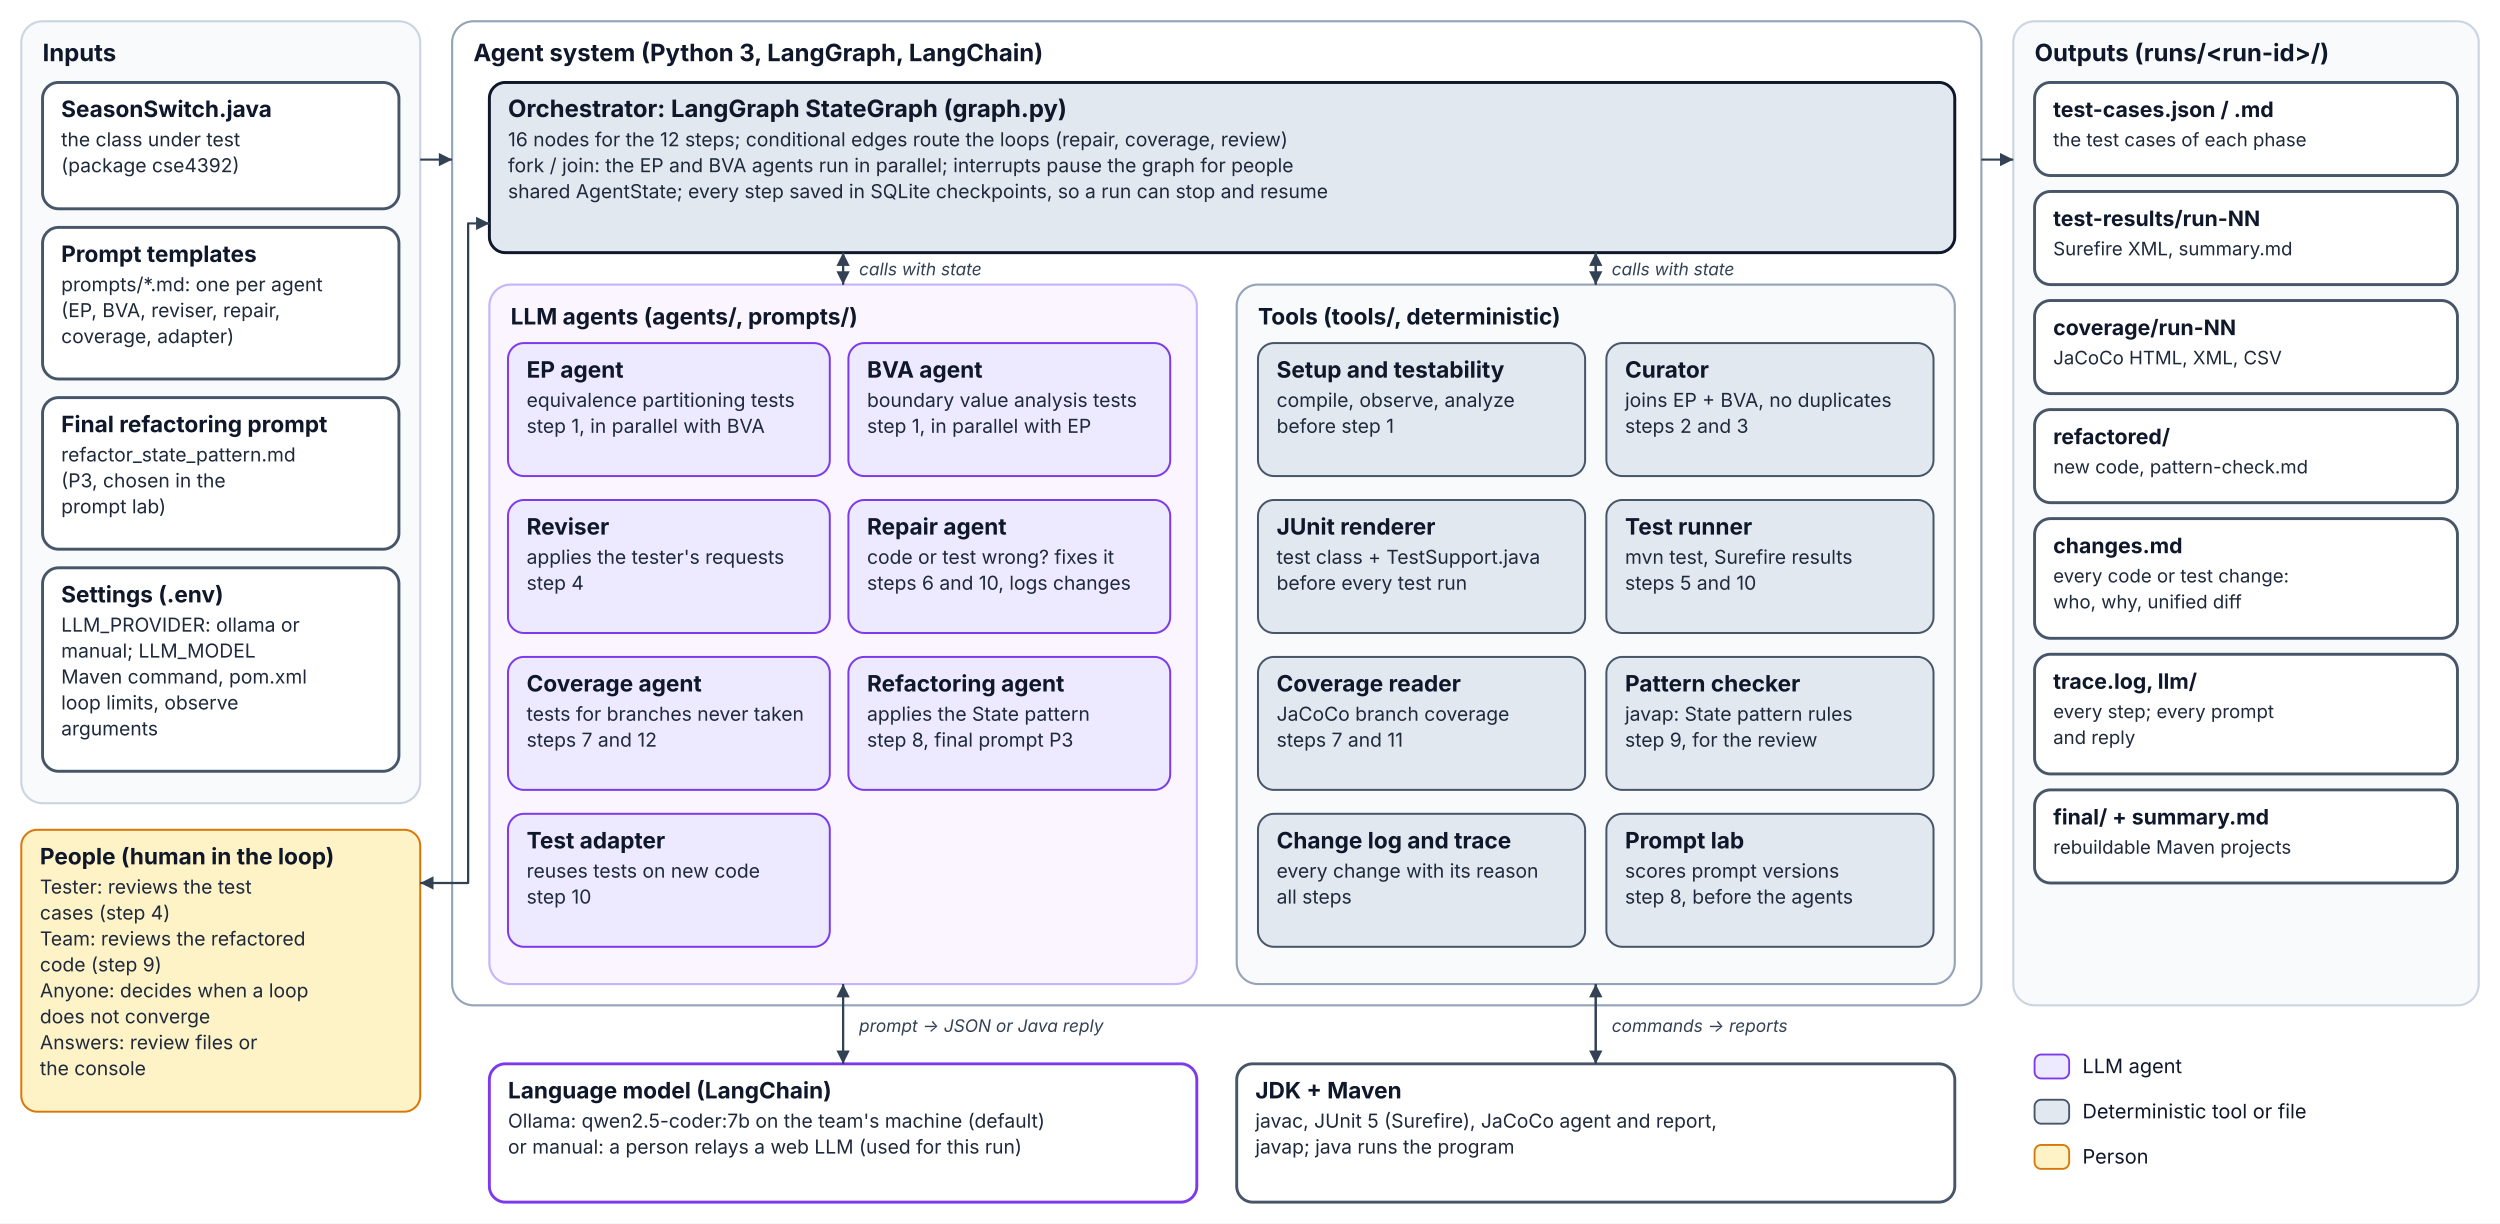
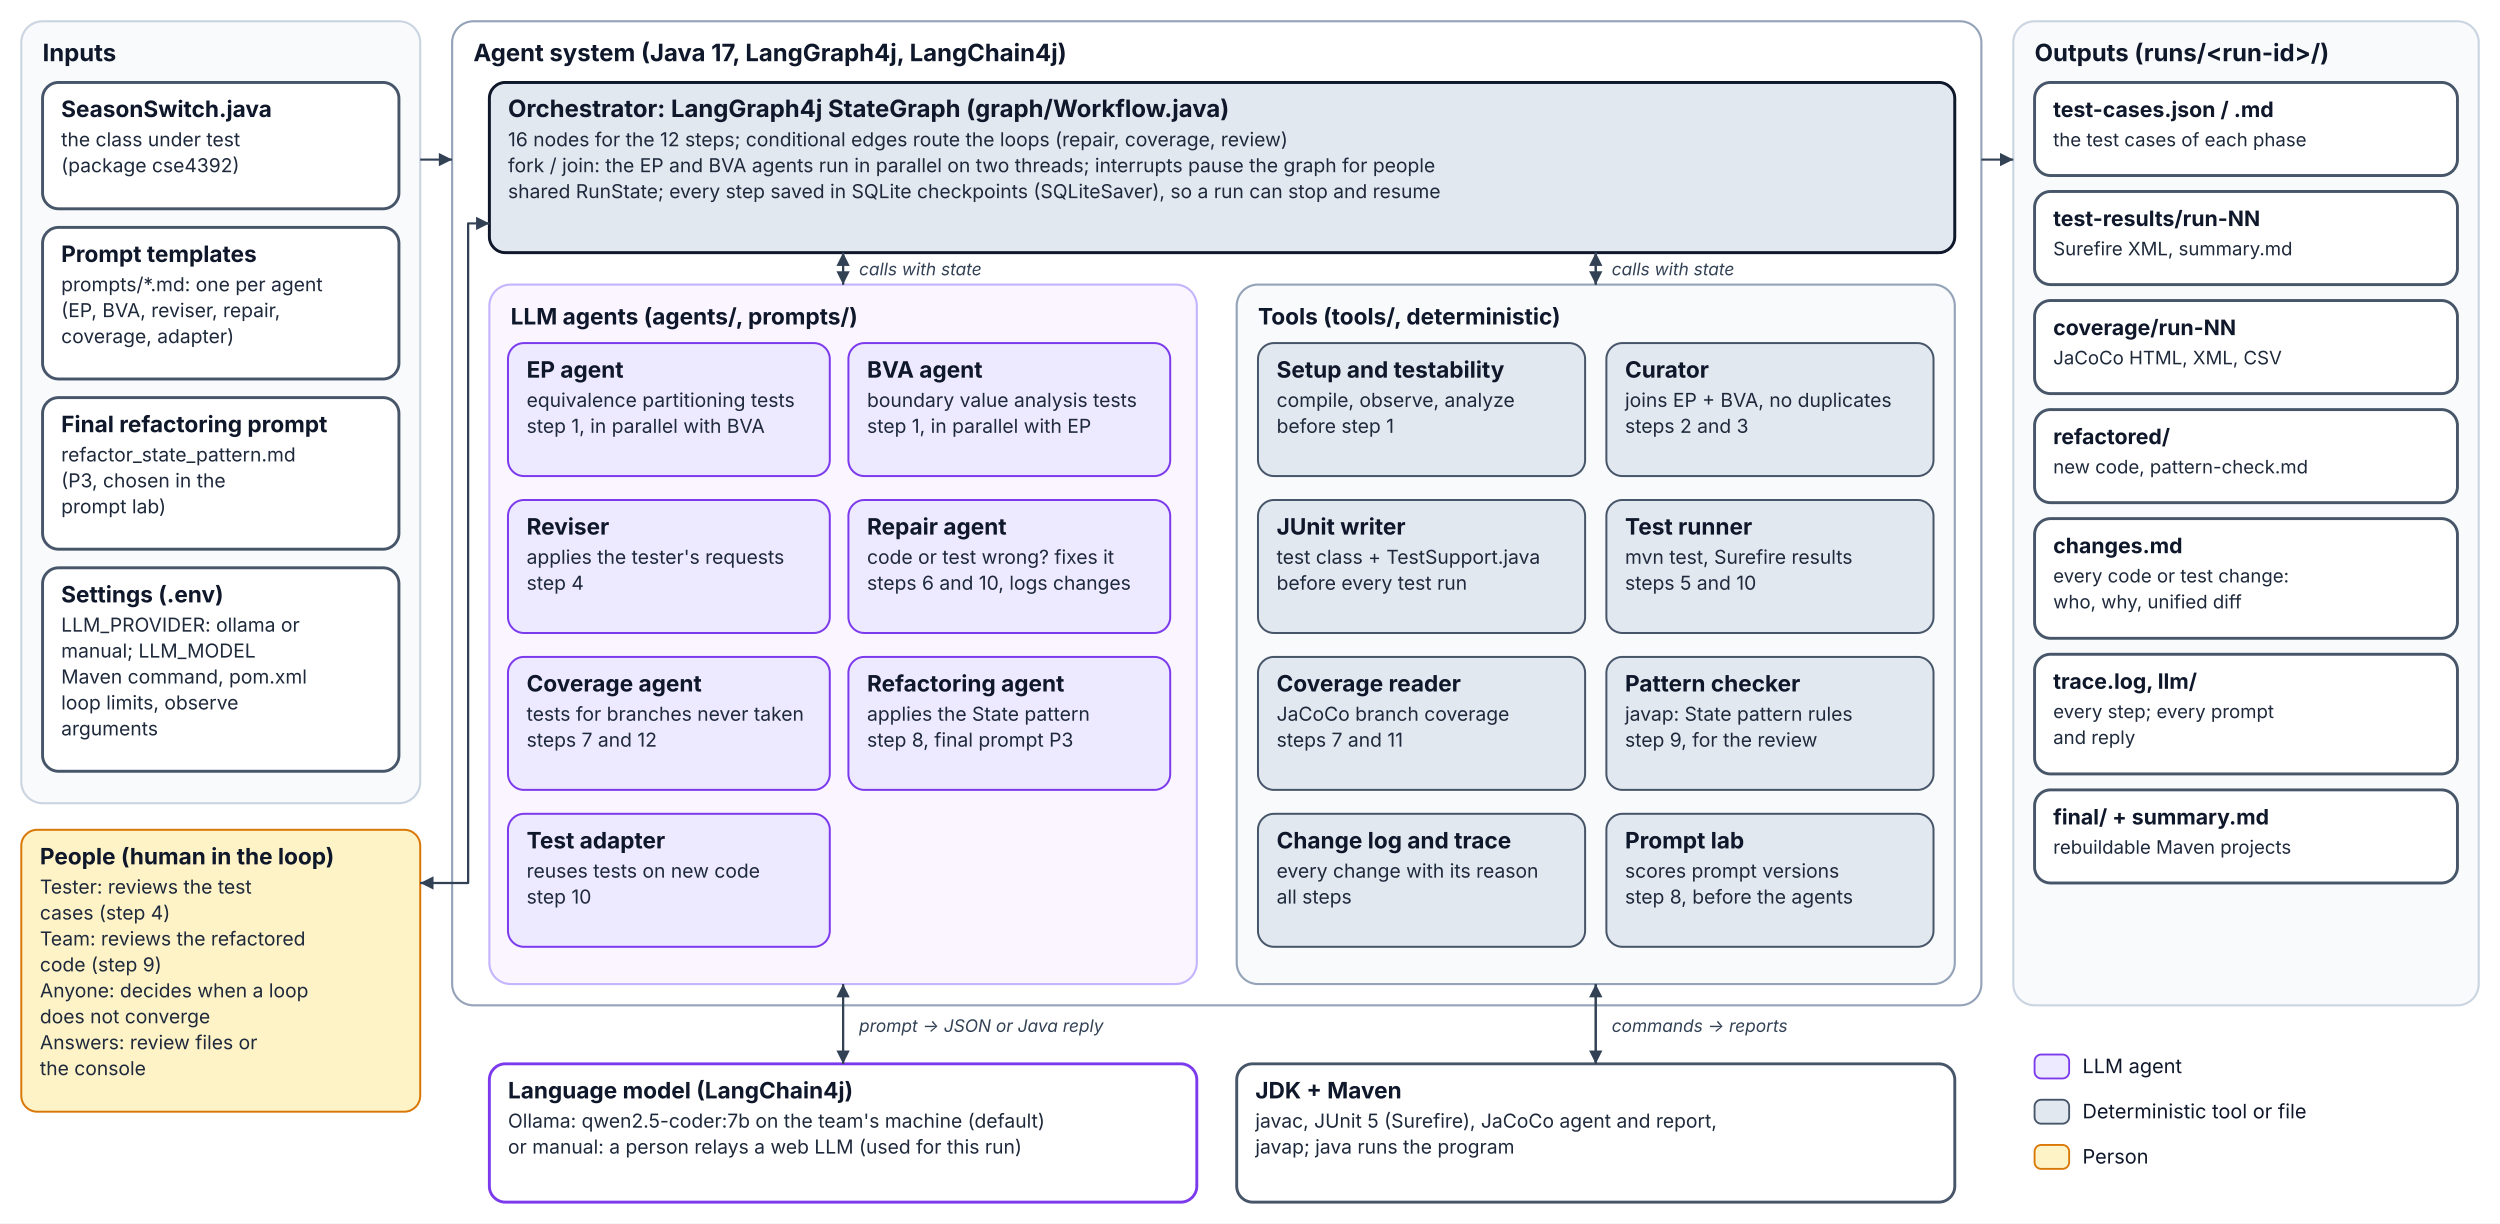
<svg xmlns="http://www.w3.org/2000/svg" width="1880" height="920" viewBox="0 0 1880 920">
  <rect width="100%" height="100%" fill="white" />
  <rect x="16" y="16" width="300" height="588" rx="16" fill="#F8FAFC" stroke="#CBD5E1" stroke-width="1.6" />
  <text x="32.0" y="46.0" font-family="Inter, 'Segoe UI', Helvetica, Arial, sans-serif" font-size="18" font-weight="700" text-anchor="start" fill="#0F172A">Inputs</text>
  <rect x="32" y="62" width="268" height="95" rx="12" fill="white" stroke="#475569" stroke-width="2.2" />
  <text x="46.0" y="88.0" font-family="Inter, 'Segoe UI', Helvetica, Arial, sans-serif" font-size="17" font-weight="700" text-anchor="start" fill="#0F172A">SeasonSwitch.java</text>
  <text x="46.0" y="110.0" font-family="Inter, 'Segoe UI', Helvetica, Arial, sans-serif" font-size="14.5" font-weight="400" text-anchor="start" fill="#1E293B">the class under test</text>
  <text x="46.0" y="129.5" font-family="Inter, 'Segoe UI', Helvetica, Arial, sans-serif" font-size="14.5" font-weight="400" text-anchor="start" fill="#1E293B">(package cse4392)</text>
  <rect x="32" y="171" width="268" height="114" rx="12" fill="white" stroke="#475569" stroke-width="2.2" />
  <text x="46.0" y="197.0" font-family="Inter, 'Segoe UI', Helvetica, Arial, sans-serif" font-size="17" font-weight="700" text-anchor="start" fill="#0F172A">Prompt templates</text>
  <text x="46.0" y="219.0" font-family="Inter, 'Segoe UI', Helvetica, Arial, sans-serif" font-size="14.5" font-weight="400" text-anchor="start" fill="#1E293B">prompts/*.md: one per agent</text>
  <text x="46.0" y="238.5" font-family="Inter, 'Segoe UI', Helvetica, Arial, sans-serif" font-size="14.5" font-weight="400" text-anchor="start" fill="#1E293B">(EP, BVA, reviser, repair,</text>
  <text x="46.0" y="258.0" font-family="Inter, 'Segoe UI', Helvetica, Arial, sans-serif" font-size="14.5" font-weight="400" text-anchor="start" fill="#1E293B">coverage, adapter)</text>
  <rect x="32" y="299" width="268" height="114" rx="12" fill="white" stroke="#475569" stroke-width="2.2" />
  <text x="46.0" y="325.0" font-family="Inter, 'Segoe UI', Helvetica, Arial, sans-serif" font-size="17" font-weight="700" text-anchor="start" fill="#0F172A">Final refactoring prompt</text>
  <text x="46.0" y="347.0" font-family="Inter, 'Segoe UI', Helvetica, Arial, sans-serif" font-size="14.5" font-weight="400" text-anchor="start" fill="#1E293B">refactor_state_pattern.md</text>
  <text x="46.0" y="366.5" font-family="Inter, 'Segoe UI', Helvetica, Arial, sans-serif" font-size="14.5" font-weight="400" text-anchor="start" fill="#1E293B">(P3, chosen in the</text>
  <text x="46.0" y="386.0" font-family="Inter, 'Segoe UI', Helvetica, Arial, sans-serif" font-size="14.5" font-weight="400" text-anchor="start" fill="#1E293B">prompt lab)</text>
  <rect x="32" y="427" width="268" height="153" rx="12" fill="white" stroke="#475569" stroke-width="2.2" />
  <text x="46.0" y="453.0" font-family="Inter, 'Segoe UI', Helvetica, Arial, sans-serif" font-size="17" font-weight="700" text-anchor="start" fill="#0F172A">Settings (.env)</text>
  <text x="46.0" y="475.0" font-family="Inter, 'Segoe UI', Helvetica, Arial, sans-serif" font-size="14.5" font-weight="400" text-anchor="start" fill="#1E293B">LLM_PROVIDER: ollama or</text>
  <text x="46.0" y="494.5" font-family="Inter, 'Segoe UI', Helvetica, Arial, sans-serif" font-size="14.5" font-weight="400" text-anchor="start" fill="#1E293B">manual; LLM_MODEL</text>
  <text x="46.0" y="514.0" font-family="Inter, 'Segoe UI', Helvetica, Arial, sans-serif" font-size="14.5" font-weight="400" text-anchor="start" fill="#1E293B">Maven command, pom.xml</text>
  <text x="46.0" y="533.5" font-family="Inter, 'Segoe UI', Helvetica, Arial, sans-serif" font-size="14.5" font-weight="400" text-anchor="start" fill="#1E293B">loop limits, observe</text>
  <text x="46.0" y="553.0" font-family="Inter, 'Segoe UI', Helvetica, Arial, sans-serif" font-size="14.5" font-weight="400" text-anchor="start" fill="#1E293B">arguments</text>
  <rect x="16" y="624" width="300" height="212" rx="12" fill="#FEF3C7" stroke="#D97706" stroke-width="1.5" />
  <text x="30.0" y="650.0" font-family="Inter, 'Segoe UI', Helvetica, Arial, sans-serif" font-size="17" font-weight="700" text-anchor="start" fill="#0F172A">People (human in the loop)</text>
  <text x="30.0" y="672.0" font-family="Inter, 'Segoe UI', Helvetica, Arial, sans-serif" font-size="14.5" font-weight="400" text-anchor="start" fill="#1E293B">Tester: reviews the test</text>
  <text x="30.0" y="691.5" font-family="Inter, 'Segoe UI', Helvetica, Arial, sans-serif" font-size="14.5" font-weight="400" text-anchor="start" fill="#1E293B">cases (step 4)</text>
  <text x="30.0" y="711.0" font-family="Inter, 'Segoe UI', Helvetica, Arial, sans-serif" font-size="14.5" font-weight="400" text-anchor="start" fill="#1E293B">Team: reviews the refactored</text>
  <text x="30.0" y="730.5" font-family="Inter, 'Segoe UI', Helvetica, Arial, sans-serif" font-size="14.5" font-weight="400" text-anchor="start" fill="#1E293B">code (step 9)</text>
  <text x="30.0" y="750.0" font-family="Inter, 'Segoe UI', Helvetica, Arial, sans-serif" font-size="14.5" font-weight="400" text-anchor="start" fill="#1E293B">Anyone: decides when a loop</text>
  <text x="30.0" y="769.5" font-family="Inter, 'Segoe UI', Helvetica, Arial, sans-serif" font-size="14.5" font-weight="400" text-anchor="start" fill="#1E293B">does not converge</text>
  <text x="30.0" y="789.0" font-family="Inter, 'Segoe UI', Helvetica, Arial, sans-serif" font-size="14.5" font-weight="400" text-anchor="start" fill="#1E293B">Answers: review files or</text>
  <text x="30.0" y="808.5" font-family="Inter, 'Segoe UI', Helvetica, Arial, sans-serif" font-size="14.5" font-weight="400" text-anchor="start" fill="#1E293B">the console</text>
  <rect x="340" y="16" width="1150" height="740" rx="16" fill="#FFFFFF" stroke="#94A3B8" stroke-width="1.6" />
-   <text x="356.0" y="46.0" font-family="Inter, 'Segoe UI', Helvetica, Arial, sans-serif" font-size="18" font-weight="700" text-anchor="start" fill="#0F172A">Agent system  (Python 3, LangGraph, LangChain)</text>
+   <text x="356.0" y="46.0" font-family="Inter, 'Segoe UI', Helvetica, Arial, sans-serif" font-size="18" font-weight="700" text-anchor="start" fill="#0F172A">Agent system  (Java 17, LangGraph4j, LangChain4j)</text>
  <rect x="368" y="62" width="1102" height="128" rx="12" fill="#E2E8F0" stroke="#475569" stroke-width="1.5" />
-   <text x="382.0" y="88.0" font-family="Inter, 'Segoe UI', Helvetica, Arial, sans-serif" font-size="18" font-weight="700" text-anchor="start" fill="#0F172A">Orchestrator: LangGraph StateGraph  (graph.py)</text>
+   <text x="382.0" y="88.0" font-family="Inter, 'Segoe UI', Helvetica, Arial, sans-serif" font-size="18" font-weight="700" text-anchor="start" fill="#0F172A">Orchestrator: LangGraph4j StateGraph  (graph/Workflow.java)</text>
  <text x="382.0" y="110.0" font-family="Inter, 'Segoe UI', Helvetica, Arial, sans-serif" font-size="14.5" font-weight="400" text-anchor="start" fill="#1E293B">16 nodes for the 12 steps; conditional edges route the loops (repair, coverage, review)</text>
-   <text x="382.0" y="129.5" font-family="Inter, 'Segoe UI', Helvetica, Arial, sans-serif" font-size="14.5" font-weight="400" text-anchor="start" fill="#1E293B">fork / join: the EP and BVA agents run in parallel; interrupts pause the graph for people</text>
-   <text x="382.0" y="149.0" font-family="Inter, 'Segoe UI', Helvetica, Arial, sans-serif" font-size="14.5" font-weight="400" text-anchor="start" fill="#1E293B">shared AgentState; every step saved in SQLite checkpoints, so a run can stop and resume</text>
+   <text x="382.0" y="129.5" font-family="Inter, 'Segoe UI', Helvetica, Arial, sans-serif" font-size="14.5" font-weight="400" text-anchor="start" fill="#1E293B">fork / join: the EP and BVA agents run in parallel on two threads; interrupts pause the graph for people</text>
+   <text x="382.0" y="149.0" font-family="Inter, 'Segoe UI', Helvetica, Arial, sans-serif" font-size="14.5" font-weight="400" text-anchor="start" fill="#1E293B">shared RunState; every step saved in SQLite checkpoints (SQLiteSaver), so a run can stop and resume</text>
  <rect x="368" y="62" width="1102" height="128" rx="12" fill="none" stroke="#0F172A" stroke-width="2.2" />
  <rect x="368" y="214" width="532" height="526" rx="16" fill="#FAF5FF" stroke="#C4B5FD" stroke-width="1.6" />
  <text x="384.0" y="244.0" font-family="Inter, 'Segoe UI', Helvetica, Arial, sans-serif" font-size="17" font-weight="700" text-anchor="start" fill="#0F172A">LLM agents  (agents/, prompts/)</text>
  <rect x="382" y="258" width="242" height="100" rx="12" fill="#EDE9FE" stroke="#7C3AED" stroke-width="1.5" />
  <text x="396.0" y="284.0" font-family="Inter, 'Segoe UI', Helvetica, Arial, sans-serif" font-size="17" font-weight="700" text-anchor="start" fill="#0F172A">EP agent</text>
  <text x="396.0" y="306.0" font-family="Inter, 'Segoe UI', Helvetica, Arial, sans-serif" font-size="14.5" font-weight="400" text-anchor="start" fill="#1E293B">equivalence partitioning tests</text>
  <text x="396.0" y="325.5" font-family="Inter, 'Segoe UI', Helvetica, Arial, sans-serif" font-size="14.5" font-weight="400" text-anchor="start" fill="#1E293B">step 1, in parallel with BVA</text>
  <rect x="638" y="258" width="242" height="100" rx="12" fill="#EDE9FE" stroke="#7C3AED" stroke-width="1.5" />
  <text x="652.0" y="284.0" font-family="Inter, 'Segoe UI', Helvetica, Arial, sans-serif" font-size="17" font-weight="700" text-anchor="start" fill="#0F172A">BVA agent</text>
  <text x="652.0" y="306.0" font-family="Inter, 'Segoe UI', Helvetica, Arial, sans-serif" font-size="14.5" font-weight="400" text-anchor="start" fill="#1E293B">boundary value analysis tests</text>
  <text x="652.0" y="325.5" font-family="Inter, 'Segoe UI', Helvetica, Arial, sans-serif" font-size="14.5" font-weight="400" text-anchor="start" fill="#1E293B">step 1, in parallel with EP</text>
  <rect x="382" y="376" width="242" height="100" rx="12" fill="#EDE9FE" stroke="#7C3AED" stroke-width="1.5" />
  <text x="396.0" y="402.0" font-family="Inter, 'Segoe UI', Helvetica, Arial, sans-serif" font-size="17" font-weight="700" text-anchor="start" fill="#0F172A">Reviser</text>
  <text x="396.0" y="424.0" font-family="Inter, 'Segoe UI', Helvetica, Arial, sans-serif" font-size="14.5" font-weight="400" text-anchor="start" fill="#1E293B">applies the tester's requests</text>
  <text x="396.0" y="443.5" font-family="Inter, 'Segoe UI', Helvetica, Arial, sans-serif" font-size="14.5" font-weight="400" text-anchor="start" fill="#1E293B">step 4</text>
  <rect x="638" y="376" width="242" height="100" rx="12" fill="#EDE9FE" stroke="#7C3AED" stroke-width="1.5" />
  <text x="652.0" y="402.0" font-family="Inter, 'Segoe UI', Helvetica, Arial, sans-serif" font-size="17" font-weight="700" text-anchor="start" fill="#0F172A">Repair agent</text>
  <text x="652.0" y="424.0" font-family="Inter, 'Segoe UI', Helvetica, Arial, sans-serif" font-size="14.5" font-weight="400" text-anchor="start" fill="#1E293B">code or test wrong? fixes it</text>
  <text x="652.0" y="443.5" font-family="Inter, 'Segoe UI', Helvetica, Arial, sans-serif" font-size="14.5" font-weight="400" text-anchor="start" fill="#1E293B">steps 6 and 10, logs changes</text>
  <rect x="382" y="494" width="242" height="100" rx="12" fill="#EDE9FE" stroke="#7C3AED" stroke-width="1.5" />
  <text x="396.0" y="520.0" font-family="Inter, 'Segoe UI', Helvetica, Arial, sans-serif" font-size="17" font-weight="700" text-anchor="start" fill="#0F172A">Coverage agent</text>
  <text x="396.0" y="542.0" font-family="Inter, 'Segoe UI', Helvetica, Arial, sans-serif" font-size="14.5" font-weight="400" text-anchor="start" fill="#1E293B">tests for branches never taken</text>
  <text x="396.0" y="561.5" font-family="Inter, 'Segoe UI', Helvetica, Arial, sans-serif" font-size="14.5" font-weight="400" text-anchor="start" fill="#1E293B">steps 7 and 12</text>
  <rect x="638" y="494" width="242" height="100" rx="12" fill="#EDE9FE" stroke="#7C3AED" stroke-width="1.5" />
  <text x="652.0" y="520.0" font-family="Inter, 'Segoe UI', Helvetica, Arial, sans-serif" font-size="17" font-weight="700" text-anchor="start" fill="#0F172A">Refactoring agent</text>
  <text x="652.0" y="542.0" font-family="Inter, 'Segoe UI', Helvetica, Arial, sans-serif" font-size="14.5" font-weight="400" text-anchor="start" fill="#1E293B">applies the State pattern</text>
  <text x="652.0" y="561.5" font-family="Inter, 'Segoe UI', Helvetica, Arial, sans-serif" font-size="14.5" font-weight="400" text-anchor="start" fill="#1E293B">step 8, final prompt P3</text>
  <rect x="382" y="612" width="242" height="100" rx="12" fill="#EDE9FE" stroke="#7C3AED" stroke-width="1.5" />
  <text x="396.0" y="638.0" font-family="Inter, 'Segoe UI', Helvetica, Arial, sans-serif" font-size="17" font-weight="700" text-anchor="start" fill="#0F172A">Test adapter</text>
  <text x="396.0" y="660.0" font-family="Inter, 'Segoe UI', Helvetica, Arial, sans-serif" font-size="14.5" font-weight="400" text-anchor="start" fill="#1E293B">reuses tests on new code</text>
  <text x="396.0" y="679.5" font-family="Inter, 'Segoe UI', Helvetica, Arial, sans-serif" font-size="14.5" font-weight="400" text-anchor="start" fill="#1E293B">step 10</text>
  <rect x="930" y="214" width="540" height="526" rx="16" fill="#F8FAFC" stroke="#94A3B8" stroke-width="1.6" />
  <text x="946.0" y="244.0" font-family="Inter, 'Segoe UI', Helvetica, Arial, sans-serif" font-size="17" font-weight="700" text-anchor="start" fill="#0F172A">Tools  (tools/, deterministic)</text>
  <rect x="946" y="258" width="246" height="100" rx="12" fill="#E2E8F0" stroke="#475569" stroke-width="1.5" />
  <text x="960.0" y="284.0" font-family="Inter, 'Segoe UI', Helvetica, Arial, sans-serif" font-size="17" font-weight="700" text-anchor="start" fill="#0F172A">Setup and testability</text>
  <text x="960.0" y="306.0" font-family="Inter, 'Segoe UI', Helvetica, Arial, sans-serif" font-size="14.5" font-weight="400" text-anchor="start" fill="#1E293B">compile, observe, analyze</text>
  <text x="960.0" y="325.5" font-family="Inter, 'Segoe UI', Helvetica, Arial, sans-serif" font-size="14.5" font-weight="400" text-anchor="start" fill="#1E293B">before step 1</text>
  <rect x="1208" y="258" width="246" height="100" rx="12" fill="#E2E8F0" stroke="#475569" stroke-width="1.5" />
  <text x="1222.0" y="284.0" font-family="Inter, 'Segoe UI', Helvetica, Arial, sans-serif" font-size="17" font-weight="700" text-anchor="start" fill="#0F172A">Curator</text>
  <text x="1222.0" y="306.0" font-family="Inter, 'Segoe UI', Helvetica, Arial, sans-serif" font-size="14.5" font-weight="400" text-anchor="start" fill="#1E293B">joins EP + BVA, no duplicates</text>
  <text x="1222.0" y="325.5" font-family="Inter, 'Segoe UI', Helvetica, Arial, sans-serif" font-size="14.5" font-weight="400" text-anchor="start" fill="#1E293B">steps 2 and 3</text>
  <rect x="946" y="376" width="246" height="100" rx="12" fill="#E2E8F0" stroke="#475569" stroke-width="1.5" />
-   <text x="960.0" y="402.0" font-family="Inter, 'Segoe UI', Helvetica, Arial, sans-serif" font-size="17" font-weight="700" text-anchor="start" fill="#0F172A">JUnit renderer</text>
+   <text x="960.0" y="402.0" font-family="Inter, 'Segoe UI', Helvetica, Arial, sans-serif" font-size="17" font-weight="700" text-anchor="start" fill="#0F172A">JUnit writer</text>
  <text x="960.0" y="424.0" font-family="Inter, 'Segoe UI', Helvetica, Arial, sans-serif" font-size="14.5" font-weight="400" text-anchor="start" fill="#1E293B">test class + TestSupport.java</text>
  <text x="960.0" y="443.5" font-family="Inter, 'Segoe UI', Helvetica, Arial, sans-serif" font-size="14.5" font-weight="400" text-anchor="start" fill="#1E293B">before every test run</text>
  <rect x="1208" y="376" width="246" height="100" rx="12" fill="#E2E8F0" stroke="#475569" stroke-width="1.5" />
  <text x="1222.0" y="402.0" font-family="Inter, 'Segoe UI', Helvetica, Arial, sans-serif" font-size="17" font-weight="700" text-anchor="start" fill="#0F172A">Test runner</text>
  <text x="1222.0" y="424.0" font-family="Inter, 'Segoe UI', Helvetica, Arial, sans-serif" font-size="14.5" font-weight="400" text-anchor="start" fill="#1E293B">mvn test, Surefire results</text>
  <text x="1222.0" y="443.5" font-family="Inter, 'Segoe UI', Helvetica, Arial, sans-serif" font-size="14.5" font-weight="400" text-anchor="start" fill="#1E293B">steps 5 and 10</text>
  <rect x="946" y="494" width="246" height="100" rx="12" fill="#E2E8F0" stroke="#475569" stroke-width="1.5" />
  <text x="960.0" y="520.0" font-family="Inter, 'Segoe UI', Helvetica, Arial, sans-serif" font-size="17" font-weight="700" text-anchor="start" fill="#0F172A">Coverage reader</text>
  <text x="960.0" y="542.0" font-family="Inter, 'Segoe UI', Helvetica, Arial, sans-serif" font-size="14.5" font-weight="400" text-anchor="start" fill="#1E293B">JaCoCo branch coverage</text>
  <text x="960.0" y="561.5" font-family="Inter, 'Segoe UI', Helvetica, Arial, sans-serif" font-size="14.5" font-weight="400" text-anchor="start" fill="#1E293B">steps 7 and 11</text>
  <rect x="1208" y="494" width="246" height="100" rx="12" fill="#E2E8F0" stroke="#475569" stroke-width="1.5" />
  <text x="1222.0" y="520.0" font-family="Inter, 'Segoe UI', Helvetica, Arial, sans-serif" font-size="17" font-weight="700" text-anchor="start" fill="#0F172A">Pattern checker</text>
  <text x="1222.0" y="542.0" font-family="Inter, 'Segoe UI', Helvetica, Arial, sans-serif" font-size="14.5" font-weight="400" text-anchor="start" fill="#1E293B">javap: State pattern rules</text>
  <text x="1222.0" y="561.5" font-family="Inter, 'Segoe UI', Helvetica, Arial, sans-serif" font-size="14.5" font-weight="400" text-anchor="start" fill="#1E293B">step 9, for the review</text>
  <rect x="946" y="612" width="246" height="100" rx="12" fill="#E2E8F0" stroke="#475569" stroke-width="1.5" />
  <text x="960.0" y="638.0" font-family="Inter, 'Segoe UI', Helvetica, Arial, sans-serif" font-size="17" font-weight="700" text-anchor="start" fill="#0F172A">Change log and trace</text>
  <text x="960.0" y="660.0" font-family="Inter, 'Segoe UI', Helvetica, Arial, sans-serif" font-size="14.5" font-weight="400" text-anchor="start" fill="#1E293B">every change with its reason</text>
  <text x="960.0" y="679.5" font-family="Inter, 'Segoe UI', Helvetica, Arial, sans-serif" font-size="14.5" font-weight="400" text-anchor="start" fill="#1E293B">all steps</text>
  <rect x="1208" y="612" width="246" height="100" rx="12" fill="#E2E8F0" stroke="#475569" stroke-width="1.5" />
  <text x="1222.0" y="638.0" font-family="Inter, 'Segoe UI', Helvetica, Arial, sans-serif" font-size="17" font-weight="700" text-anchor="start" fill="#0F172A">Prompt lab</text>
  <text x="1222.0" y="660.0" font-family="Inter, 'Segoe UI', Helvetica, Arial, sans-serif" font-size="14.5" font-weight="400" text-anchor="start" fill="#1E293B">scores prompt versions</text>
  <text x="1222.0" y="679.5" font-family="Inter, 'Segoe UI', Helvetica, Arial, sans-serif" font-size="14.5" font-weight="400" text-anchor="start" fill="#1E293B">step 8, before the agents</text>
  <polyline points="634.0,190.0 634.0,214.0" fill="none" stroke="#334155" stroke-width="1.6" stroke-linejoin="round" />
  <polygon points="634,214 629,204 639,204" fill="#334155" />
  <polyline points="634.0,214.0 634.0,190.0" fill="none" stroke="#334155" stroke-width="1.6" stroke-linejoin="round" />
  <polygon points="634,190 629,200 639,200" fill="#334155" />
  <polyline points="1200.0,190.0 1200.0,214.0" fill="none" stroke="#334155" stroke-width="1.6" stroke-linejoin="round" />
  <polygon points="1200,214 1195,204 1205,204" fill="#334155" />
  <polyline points="1200.0,214.0 1200.0,190.0" fill="none" stroke="#334155" stroke-width="1.6" stroke-linejoin="round" />
  <polygon points="1200,190 1195,200 1205,200" fill="#334155" />
  <text x="646.0" y="207.0" font-family="Inter, 'Segoe UI', Helvetica, Arial, sans-serif" font-size="13" font-weight="400" text-anchor="start" fill="#334155" font-style="italic">calls with state</text>
  <text x="1212.0" y="207.0" font-family="Inter, 'Segoe UI', Helvetica, Arial, sans-serif" font-size="13" font-weight="400" text-anchor="start" fill="#334155" font-style="italic">calls with state</text>
  <polyline points="316.0,664.0 352.0,664.0 352.0,168.0 368.0,168.0" fill="none" stroke="#334155" stroke-width="1.6" stroke-linejoin="round" />
  <polygon points="368,168 358,163 358,173" fill="#334155" />
  <polyline points="352.0,168.0 352.0,664.0 316.0,664.0" fill="none" stroke="#334155" stroke-width="1.6" stroke-linejoin="round" />
  <polygon points="316,664 326,659 326,669" fill="#334155" />
  <rect x="1514" y="16" width="350" height="740" rx="16" fill="#F8FAFC" stroke="#CBD5E1" stroke-width="1.6" />
  <text x="1530.0" y="46.0" font-family="Inter, 'Segoe UI', Helvetica, Arial, sans-serif" font-size="18" font-weight="700" text-anchor="start" fill="#0F172A">Outputs  (runs/&lt;run-id&gt;/)</text>
  <rect x="1530" y="62" width="318" height="70" rx="12" fill="white" stroke="#475569" stroke-width="2.2" />
  <text x="1544.0" y="88.0" font-family="Inter, 'Segoe UI', Helvetica, Arial, sans-serif" font-size="16" font-weight="700" text-anchor="start" fill="#0F172A">test-cases.json / .md</text>
  <text x="1544.0" y="110.0" font-family="Inter, 'Segoe UI', Helvetica, Arial, sans-serif" font-size="14" font-weight="400" text-anchor="start" fill="#1E293B">the test cases of each phase</text>
  <rect x="1530" y="144" width="318" height="70" rx="12" fill="white" stroke="#475569" stroke-width="2.2" />
  <text x="1544.0" y="170.0" font-family="Inter, 'Segoe UI', Helvetica, Arial, sans-serif" font-size="16" font-weight="700" text-anchor="start" fill="#0F172A">test-results/run-NN</text>
  <text x="1544.0" y="192.0" font-family="Inter, 'Segoe UI', Helvetica, Arial, sans-serif" font-size="14" font-weight="400" text-anchor="start" fill="#1E293B">Surefire XML, summary.md</text>
  <rect x="1530" y="226" width="318" height="70" rx="12" fill="white" stroke="#475569" stroke-width="2.2" />
  <text x="1544.0" y="252.0" font-family="Inter, 'Segoe UI', Helvetica, Arial, sans-serif" font-size="16" font-weight="700" text-anchor="start" fill="#0F172A">coverage/run-NN</text>
  <text x="1544.0" y="274.0" font-family="Inter, 'Segoe UI', Helvetica, Arial, sans-serif" font-size="14" font-weight="400" text-anchor="start" fill="#1E293B">JaCoCo HTML, XML, CSV</text>
  <rect x="1530" y="308" width="318" height="70" rx="12" fill="white" stroke="#475569" stroke-width="2.2" />
  <text x="1544.0" y="334.0" font-family="Inter, 'Segoe UI', Helvetica, Arial, sans-serif" font-size="16" font-weight="700" text-anchor="start" fill="#0F172A">refactored/</text>
  <text x="1544.0" y="356.0" font-family="Inter, 'Segoe UI', Helvetica, Arial, sans-serif" font-size="14" font-weight="400" text-anchor="start" fill="#1E293B">new code, pattern-check.md</text>
  <rect x="1530" y="390" width="318" height="90" rx="12" fill="white" stroke="#475569" stroke-width="2.2" />
  <text x="1544.0" y="416.0" font-family="Inter, 'Segoe UI', Helvetica, Arial, sans-serif" font-size="16" font-weight="700" text-anchor="start" fill="#0F172A">changes.md</text>
  <text x="1544.0" y="438.0" font-family="Inter, 'Segoe UI', Helvetica, Arial, sans-serif" font-size="14" font-weight="400" text-anchor="start" fill="#1E293B">every code or test change:</text>
  <text x="1544.0" y="457.5" font-family="Inter, 'Segoe UI', Helvetica, Arial, sans-serif" font-size="14" font-weight="400" text-anchor="start" fill="#1E293B">who, why, unified diff</text>
  <rect x="1530" y="492" width="318" height="90" rx="12" fill="white" stroke="#475569" stroke-width="2.2" />
  <text x="1544.0" y="518.0" font-family="Inter, 'Segoe UI', Helvetica, Arial, sans-serif" font-size="16" font-weight="700" text-anchor="start" fill="#0F172A">trace.log, llm/</text>
  <text x="1544.0" y="540.0" font-family="Inter, 'Segoe UI', Helvetica, Arial, sans-serif" font-size="14" font-weight="400" text-anchor="start" fill="#1E293B">every step; every prompt</text>
  <text x="1544.0" y="559.5" font-family="Inter, 'Segoe UI', Helvetica, Arial, sans-serif" font-size="14" font-weight="400" text-anchor="start" fill="#1E293B">and reply</text>
  <rect x="1530" y="594" width="318" height="70" rx="12" fill="white" stroke="#475569" stroke-width="2.2" />
  <text x="1544.0" y="620.0" font-family="Inter, 'Segoe UI', Helvetica, Arial, sans-serif" font-size="16" font-weight="700" text-anchor="start" fill="#0F172A">final/ + summary.md</text>
  <text x="1544.0" y="642.0" font-family="Inter, 'Segoe UI', Helvetica, Arial, sans-serif" font-size="14" font-weight="400" text-anchor="start" fill="#1E293B">rebuildable Maven projects</text>
  <polyline points="316.0,120.0 340.0,120.0" fill="none" stroke="#334155" stroke-width="1.6" stroke-linejoin="round" />
  <polygon points="340,120 330,115 330,125" fill="#334155" />
  <polyline points="1490.0,120.0 1514.0,120.0" fill="none" stroke="#334155" stroke-width="1.6" stroke-linejoin="round" />
  <polygon points="1514,120 1504,115 1504,125" fill="#334155" />
  <rect x="368" y="800" width="532" height="104" rx="12" fill="white" stroke="#7C3AED" stroke-width="2.2" />
-   <text x="382.0" y="826.0" font-family="Inter, 'Segoe UI', Helvetica, Arial, sans-serif" font-size="17" font-weight="700" text-anchor="start" fill="#0F172A">Language model  (LangChain)</text>
+   <text x="382.0" y="826.0" font-family="Inter, 'Segoe UI', Helvetica, Arial, sans-serif" font-size="17" font-weight="700" text-anchor="start" fill="#0F172A">Language model  (LangChain4j)</text>
  <text x="382.0" y="848.0" font-family="Inter, 'Segoe UI', Helvetica, Arial, sans-serif" font-size="14.5" font-weight="400" text-anchor="start" fill="#1E293B">Ollama: qwen2.5-coder:7b on the team's machine (default)</text>
  <text x="382.0" y="867.5" font-family="Inter, 'Segoe UI', Helvetica, Arial, sans-serif" font-size="14.5" font-weight="400" text-anchor="start" fill="#1E293B">or manual: a person relays a web LLM (used for this run)</text>
  <rect x="930" y="800" width="540" height="104" rx="12" fill="white" stroke="#475569" stroke-width="2.2" />
  <text x="944.0" y="826.0" font-family="Inter, 'Segoe UI', Helvetica, Arial, sans-serif" font-size="17" font-weight="700" text-anchor="start" fill="#0F172A">JDK + Maven</text>
  <text x="944.0" y="848.0" font-family="Inter, 'Segoe UI', Helvetica, Arial, sans-serif" font-size="14.5" font-weight="400" text-anchor="start" fill="#1E293B">javac, JUnit 5 (Surefire), JaCoCo agent and report,</text>
  <text x="944.0" y="867.5" font-family="Inter, 'Segoe UI', Helvetica, Arial, sans-serif" font-size="14.5" font-weight="400" text-anchor="start" fill="#1E293B">javap; java runs the program</text>
  <polyline points="634.0,740.0 634.0,800.0" fill="none" stroke="#334155" stroke-width="1.6" stroke-linejoin="round" />
  <polygon points="634,800 629,790 639,790" fill="#334155" />
  <polyline points="634.0,800.0 634.0,740.0" fill="none" stroke="#334155" stroke-width="1.6" stroke-linejoin="round" />
  <polygon points="634,740 629,750 639,750" fill="#334155" />
  <polyline points="1200.0,740.0 1200.0,800.0" fill="none" stroke="#334155" stroke-width="1.6" stroke-linejoin="round" />
  <polygon points="1200,800 1195,790 1205,790" fill="#334155" />
  <polyline points="1200.0,800.0 1200.0,740.0" fill="none" stroke="#334155" stroke-width="1.6" stroke-linejoin="round" />
  <polygon points="1200,740 1195,750 1205,750" fill="#334155" />
  <text x="646.0" y="776.0" font-family="Inter, 'Segoe UI', Helvetica, Arial, sans-serif" font-size="13" font-weight="400" text-anchor="start" fill="#334155" font-style="italic">prompt -&gt; JSON or Java reply</text>
  <text x="1212.0" y="776.0" font-family="Inter, 'Segoe UI', Helvetica, Arial, sans-serif" font-size="13" font-weight="400" text-anchor="start" fill="#334155" font-style="italic">commands -&gt; reports</text>
  <rect x="1530" y="793" width="26" height="18" rx="5" fill="#EDE9FE" stroke="#7C3AED" stroke-width="1.4" />
  <text x="1566.0" y="807.0" font-family="Inter, 'Segoe UI', Helvetica, Arial, sans-serif" font-size="15" font-weight="400" text-anchor="start" fill="#0F172A">LLM agent</text>
  <rect x="1530" y="827" width="26" height="18" rx="5" fill="#E2E8F0" stroke="#475569" stroke-width="1.4" />
  <text x="1566.0" y="841.0" font-family="Inter, 'Segoe UI', Helvetica, Arial, sans-serif" font-size="15" font-weight="400" text-anchor="start" fill="#0F172A">Deterministic tool or file</text>
  <rect x="1530" y="861" width="26" height="18" rx="5" fill="#FEF3C7" stroke="#D97706" stroke-width="1.4" />
  <text x="1566.0" y="875.0" font-family="Inter, 'Segoe UI', Helvetica, Arial, sans-serif" font-size="15" font-weight="400" text-anchor="start" fill="#0F172A">Person</text>
</svg>
